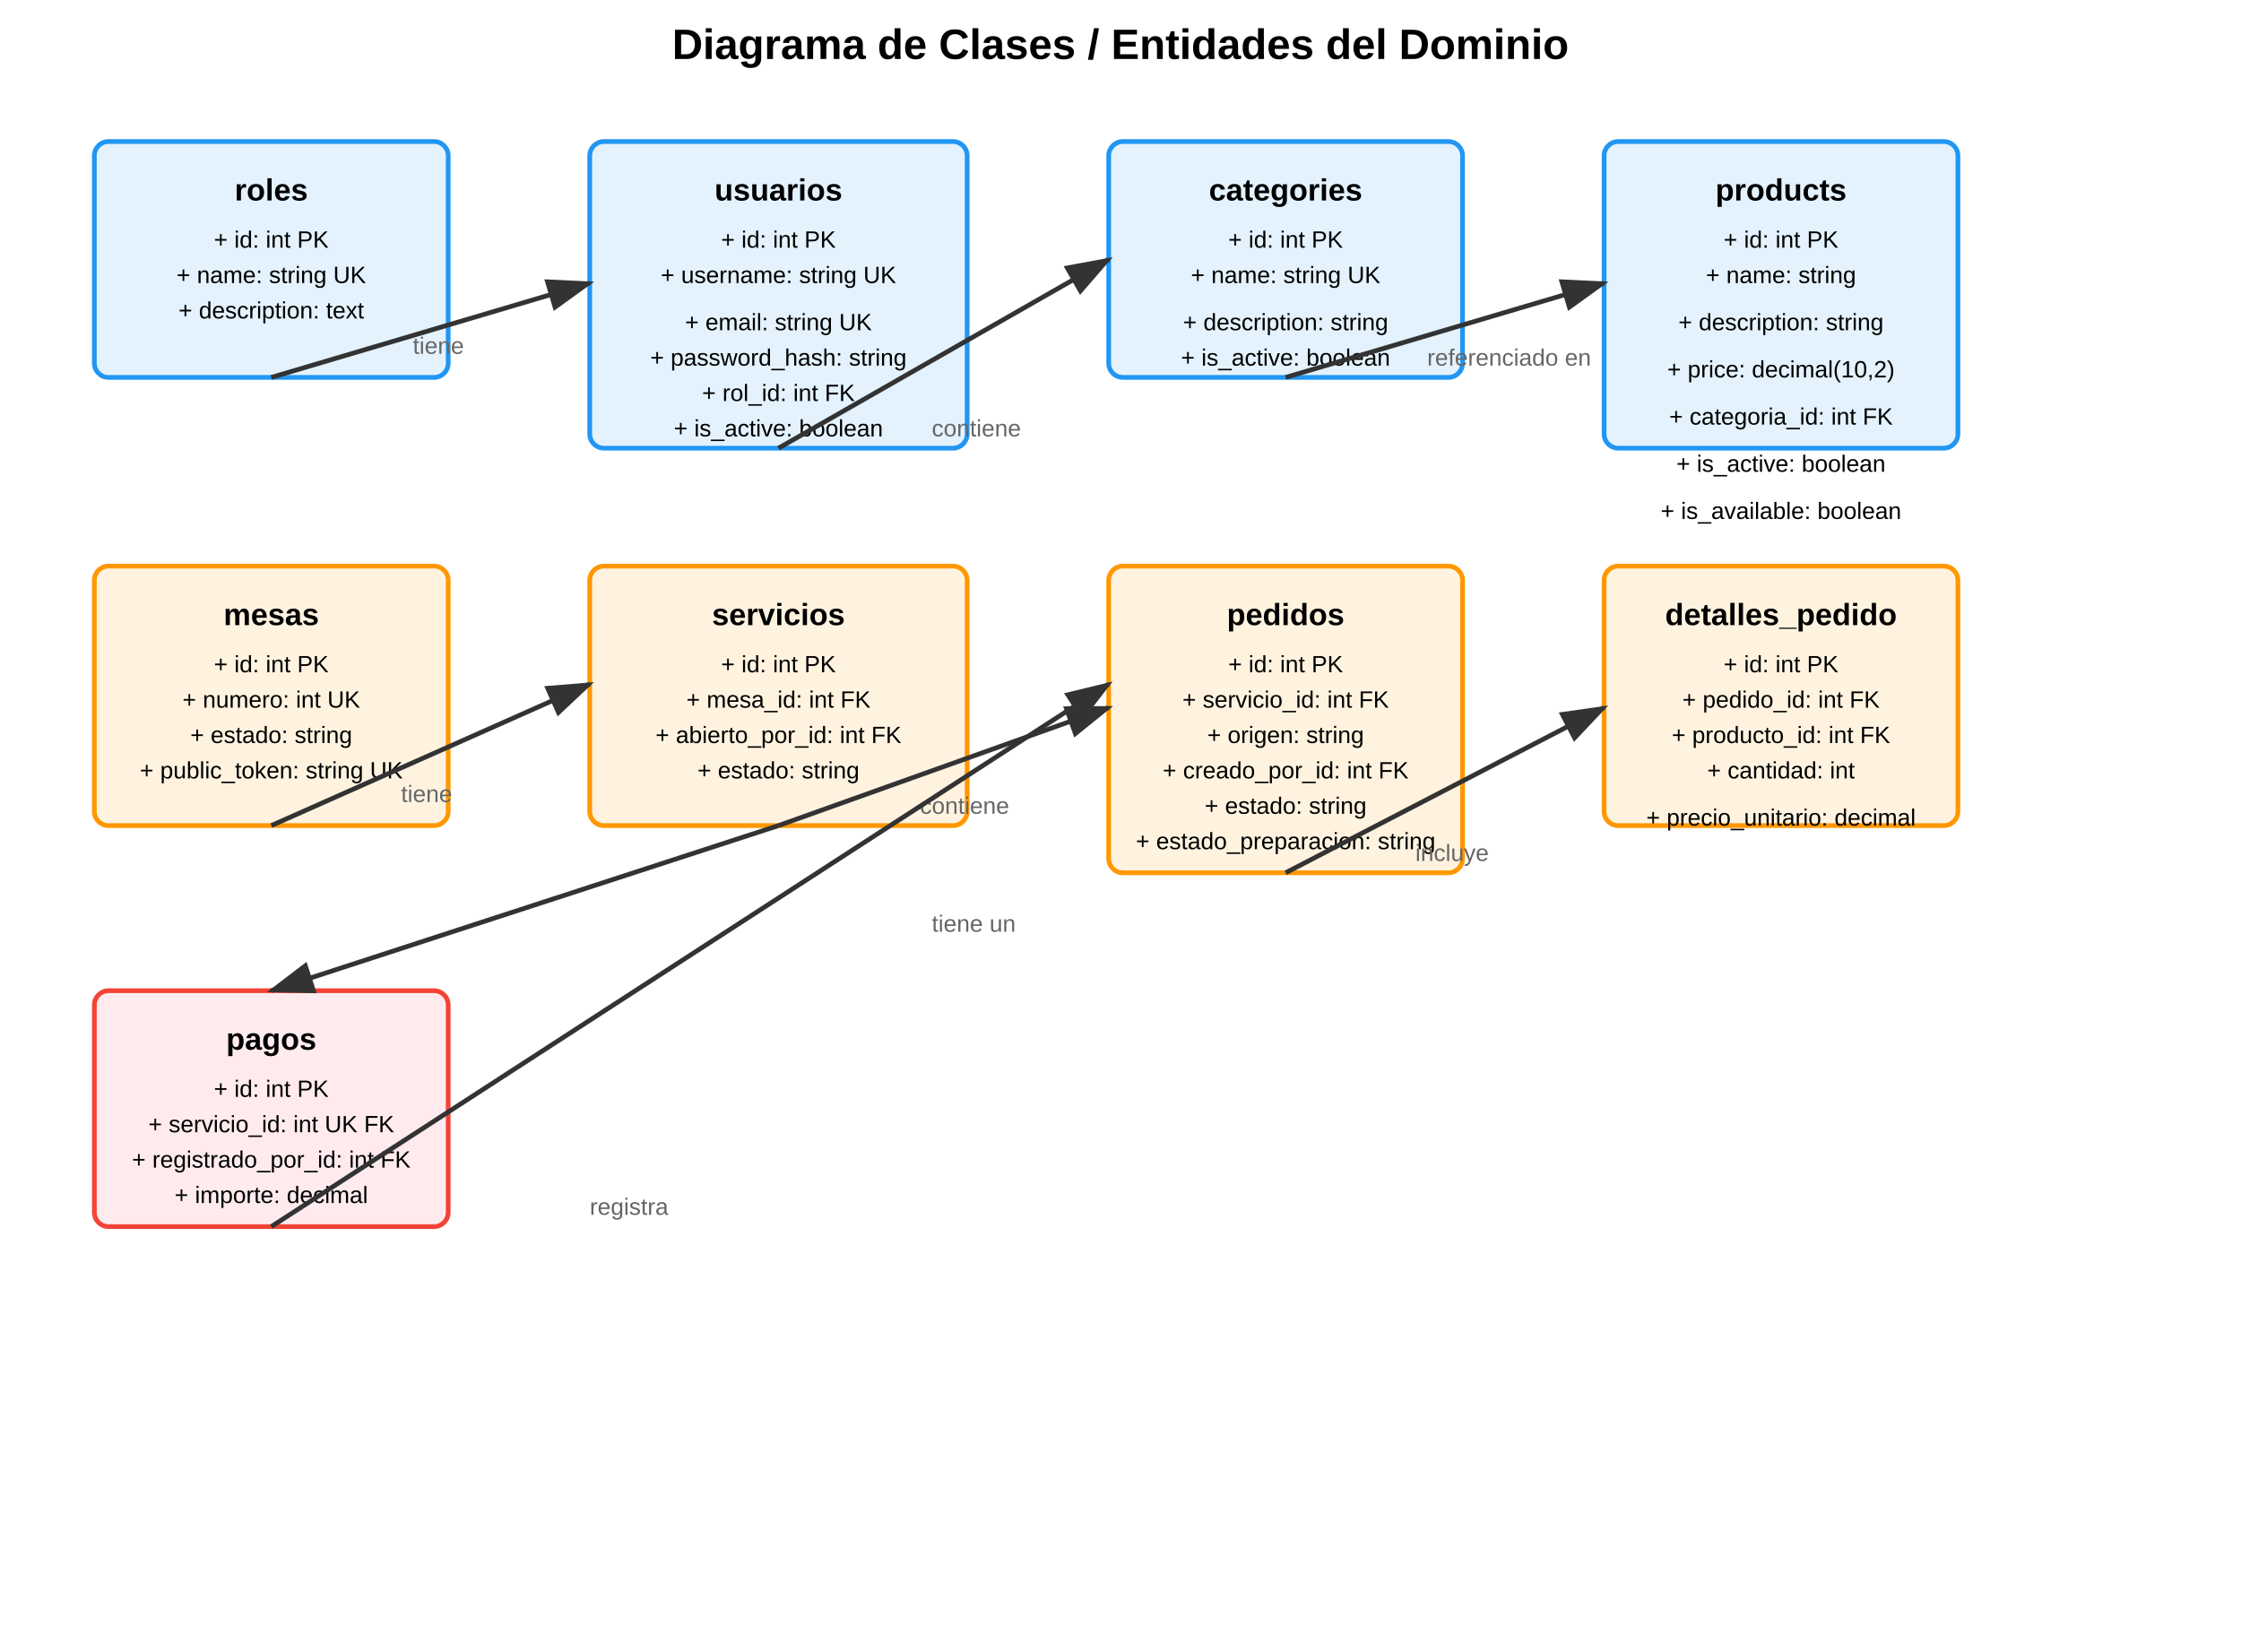
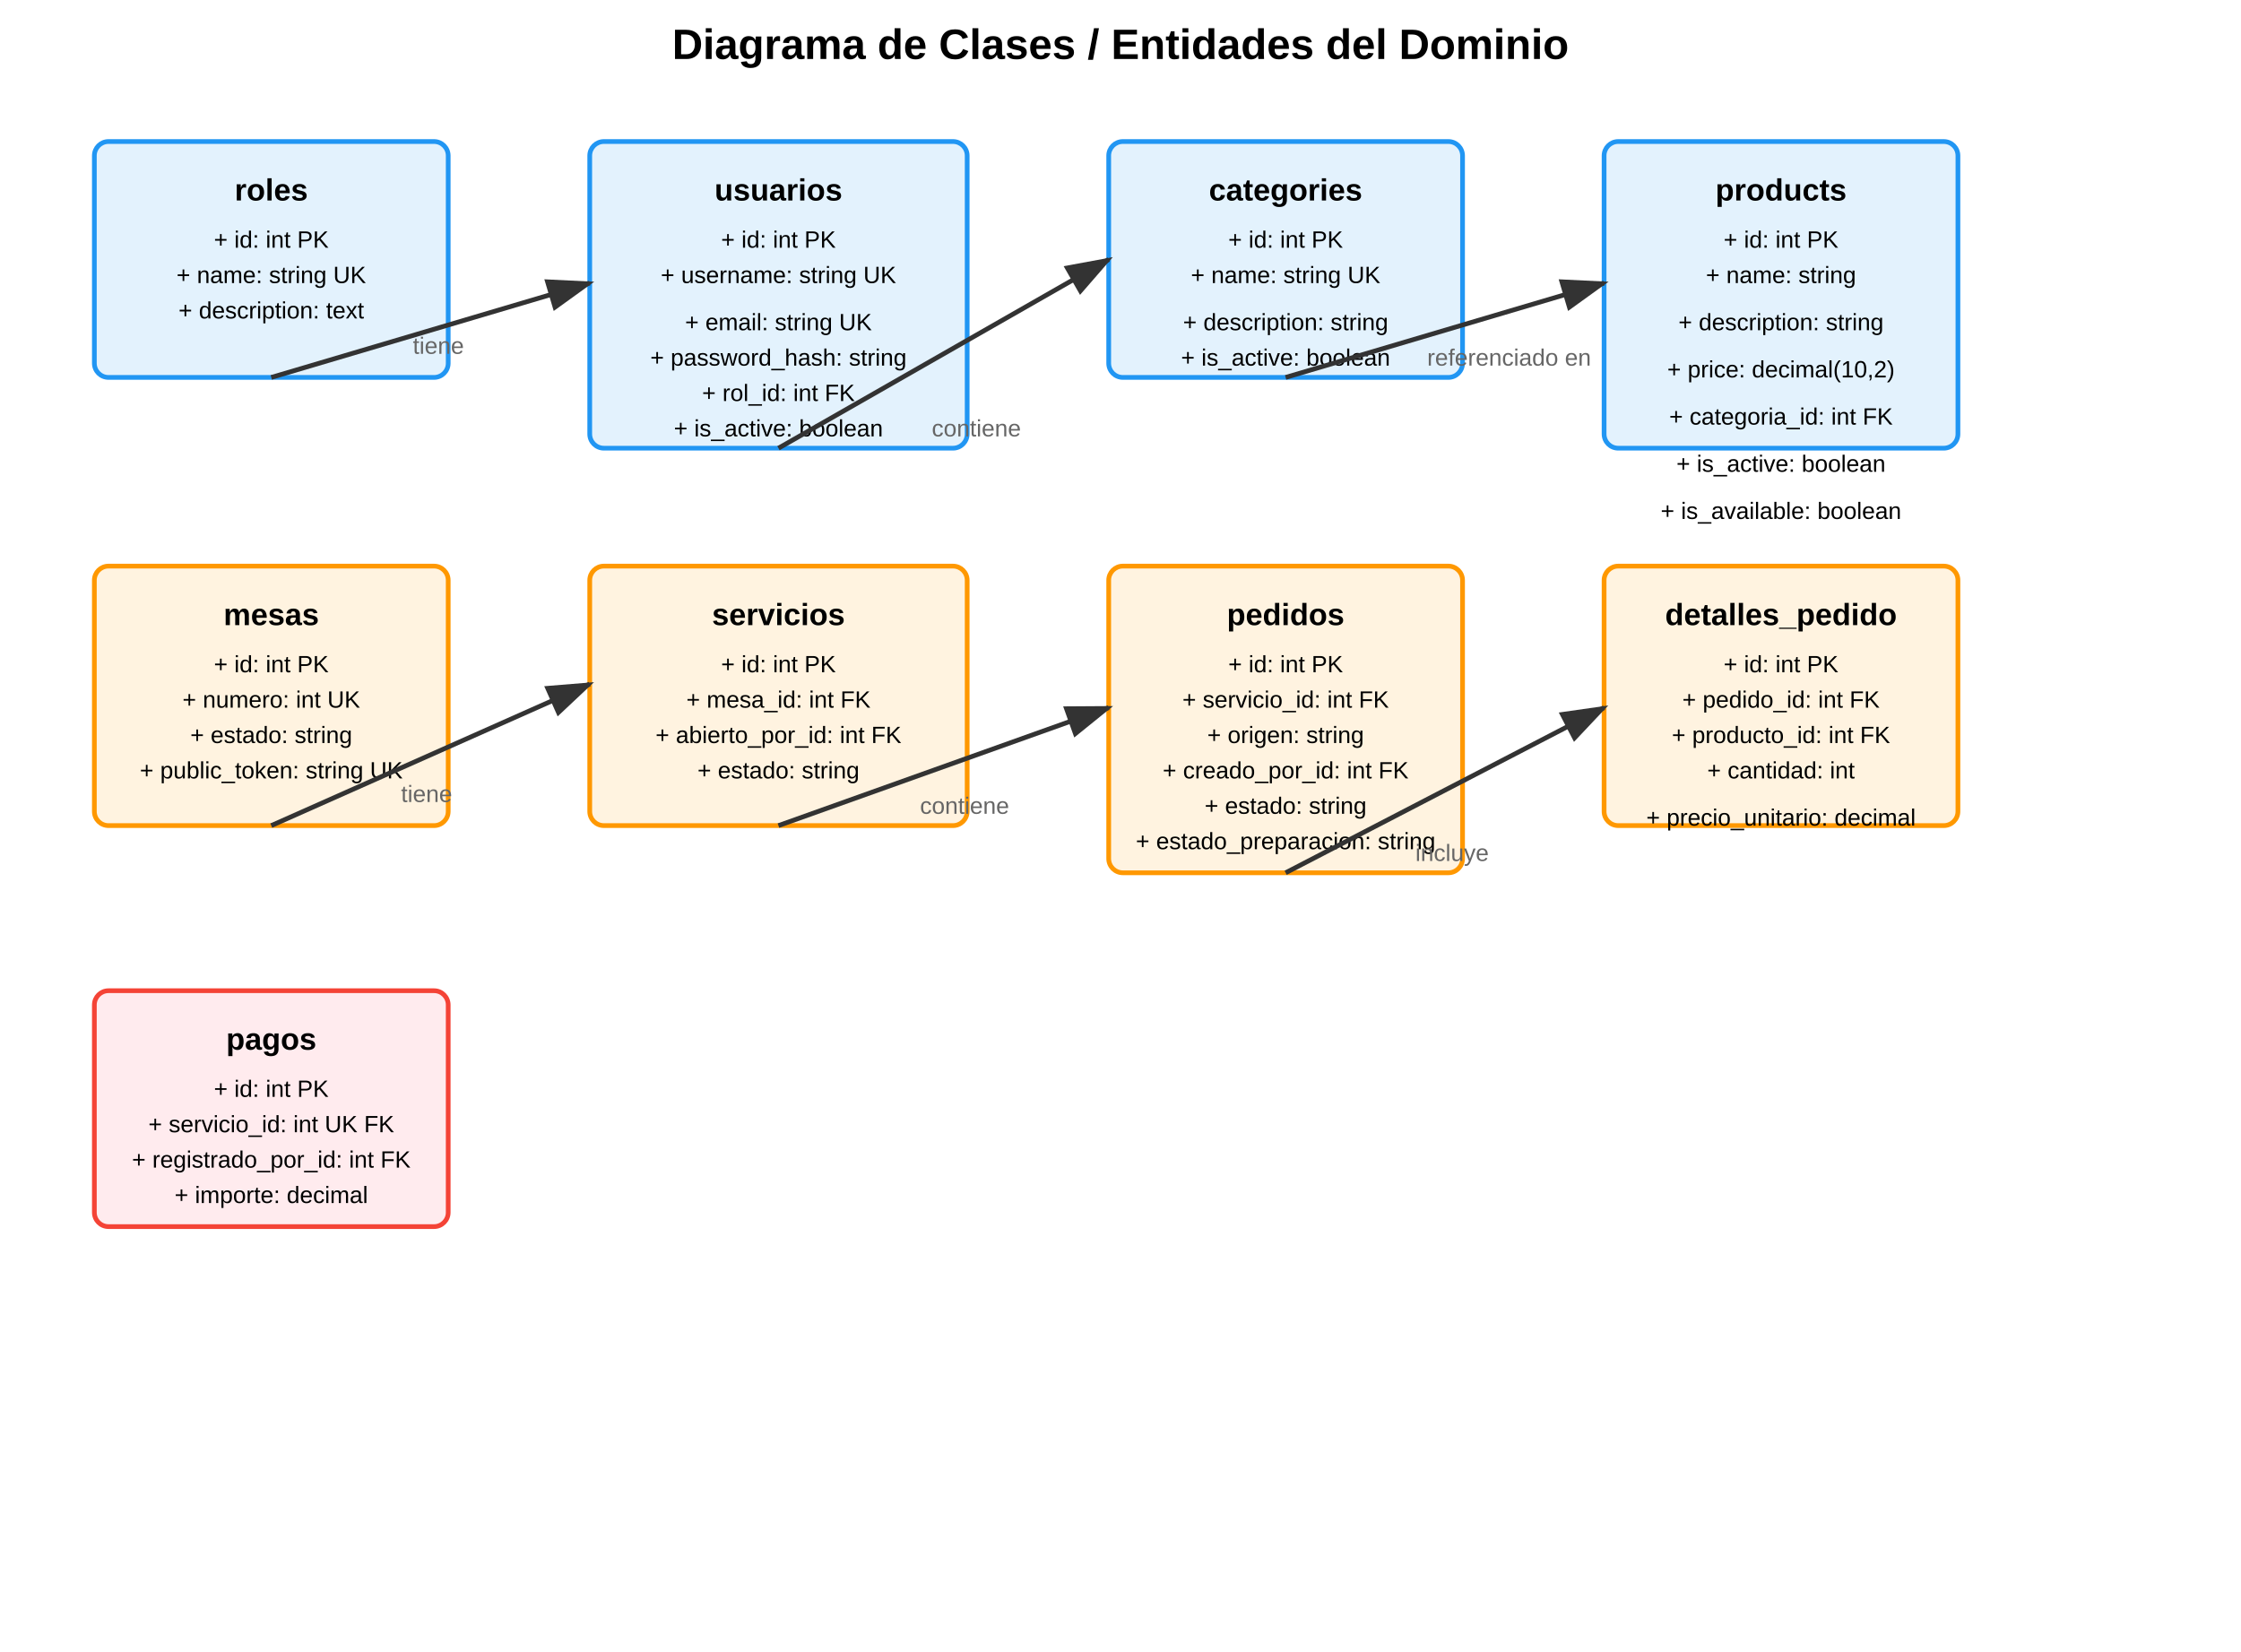
<svg xmlns="http://www.w3.org/2000/svg" width="950" height="700" viewBox="0 0 950 700">
  <defs>
    <marker id="arrow" markerWidth="10" markerHeight="7" refX="9" refY="3.5" orient="auto">
      <polygon points="0 0, 10 3.5, 0 7" fill="#333333" />
    </marker>
  </defs>
  <text x="475" y="25" font-family="Arial" font-size="18" font-weight="bold" text-anchor="middle">Diagrama de Clases / Entidades del Dominio</text>
  <rect x="40" y="60" width="150" height="100" fill="#e3f2fd" stroke="#2196f3" stroke-width="2" rx="6" />
  <text x="115" y="85" font-family="Arial" font-size="13" font-weight="bold" text-anchor="middle">roles</text>
  <text x="115" y="105" font-family="Arial" font-size="10" text-anchor="middle">+ id: int PK</text>
  <text x="115" y="120" font-family="Arial" font-size="10" text-anchor="middle">+ name: string UK</text>
  <text x="115" y="135" font-family="Arial" font-size="10" text-anchor="middle">+ description: text</text>
  <rect x="250" y="60" width="160" height="130" fill="#e3f2fd" stroke="#2196f3" stroke-width="2" rx="6" />
  <text x="330" y="85" font-family="Arial" font-size="13" font-weight="bold" text-anchor="middle">usuarios</text>
  <text x="330" y="105" font-family="Arial" font-size="10" text-anchor="middle">+ id: int PK</text>
  <text x="330" y="120" font-family="Arial" font-size="10" text-anchor="middle">+ username: string UK</text>
  <text x="330" y="140" font-family="Arial" font-size="10" text-anchor="middle">+ email: string UK</text>
  <text x="330" y="155" font-family="Arial" font-size="10" text-anchor="middle">+ password_hash: string</text>
  <text x="330" y="170" font-family="Arial" font-size="10" text-anchor="middle">+ rol_id: int FK</text>
  <text x="330" y="185" font-family="Arial" font-size="10" text-anchor="middle">+ is_active: boolean</text>
  <rect x="470" y="60" width="150" height="100" fill="#e3f2fd" stroke="#2196f3" stroke-width="2" rx="6" />
  <text x="545" y="85" font-family="Arial" font-size="13" font-weight="bold" text-anchor="middle">categories</text>
  <text x="545" y="105" font-family="Arial" font-size="10" text-anchor="middle">+ id: int PK</text>
  <text x="545" y="120" font-family="Arial" font-size="10" text-anchor="middle">+ name: string UK</text>
  <text x="545" y="140" font-family="Arial" font-size="10" text-anchor="middle">+ description: string</text>
  <text x="545" y="155" font-family="Arial" font-size="10" text-anchor="middle">+ is_active: boolean</text>
  <rect x="680" y="60" width="150" height="130" fill="#e3f2fd" stroke="#2196f3" stroke-width="2" rx="6" />
  <text x="755" y="85" font-family="Arial" font-size="13" font-weight="bold" text-anchor="middle">products</text>
  <text x="755" y="105" font-family="Arial" font-size="10" text-anchor="middle">+ id: int PK</text>
  <text x="755" y="120" font-family="Arial" font-size="10" text-anchor="middle">+ name: string</text>
  <text x="755" y="140" font-family="Arial" font-size="10" text-anchor="middle">+ description: string</text>
  <text x="755" y="160" font-family="Arial" font-size="10" text-anchor="middle">+ price: decimal(10,2)</text>
  <text x="755" y="180" font-family="Arial" font-size="10" text-anchor="middle">+ categoria_id: int FK</text>
  <text x="755" y="200" font-family="Arial" font-size="10" text-anchor="middle">+ is_active: boolean</text>
  <text x="755" y="220" font-family="Arial" font-size="10" text-anchor="middle">+ is_available: boolean</text>
  <rect x="40" y="240" width="150" height="110" fill="#fff3e0" stroke="#ff9800" stroke-width="2" rx="6" />
  <text x="115" y="265" font-family="Arial" font-size="13" font-weight="bold" text-anchor="middle">mesas</text>
  <text x="115" y="285" font-family="Arial" font-size="10" text-anchor="middle">+ id: int PK</text>
  <text x="115" y="300" font-family="Arial" font-size="10" text-anchor="middle">+ numero: int UK</text>
  <text x="115" y="315" font-family="Arial" font-size="10" text-anchor="middle">+ estado: string</text>
  <text x="115" y="330" font-family="Arial" font-size="10" text-anchor="middle">+ public_token: string UK</text>
  <rect x="250" y="240" width="160" height="110" fill="#fff3e0" stroke="#ff9800" stroke-width="2" rx="6" />
  <text x="330" y="265" font-family="Arial" font-size="13" font-weight="bold" text-anchor="middle">servicios</text>
  <text x="330" y="285" font-family="Arial" font-size="10" text-anchor="middle">+ id: int PK</text>
  <text x="330" y="300" font-family="Arial" font-size="10" text-anchor="middle">+ mesa_id: int FK</text>
  <text x="330" y="315" font-family="Arial" font-size="10" text-anchor="middle">+ abierto_por_id: int FK</text>
  <text x="330" y="330" font-family="Arial" font-size="10" text-anchor="middle">+ estado: string</text>
  <rect x="470" y="240" width="150" height="130" fill="#fff3e0" stroke="#ff9800" stroke-width="2" rx="6" />
  <text x="545" y="265" font-family="Arial" font-size="13" font-weight="bold" text-anchor="middle">pedidos</text>
  <text x="545" y="285" font-family="Arial" font-size="10" text-anchor="middle">+ id: int PK</text>
  <text x="545" y="300" font-family="Arial" font-size="10" text-anchor="middle">+ servicio_id: int FK</text>
  <text x="545" y="315" font-family="Arial" font-size="10" text-anchor="middle">+ origen: string</text>
  <text x="545" y="330" font-family="Arial" font-size="10" text-anchor="middle">+ creado_por_id: int FK</text>
  <text x="545" y="345" font-family="Arial" font-size="10" text-anchor="middle">+ estado: string</text>
  <text x="545" y="360" font-family="Arial" font-size="10" text-anchor="middle">+ estado_preparacion: string</text>
  <rect x="680" y="240" width="150" height="110" fill="#fff3e0" stroke="#ff9800" stroke-width="2" rx="6" />
  <text x="755" y="265" font-family="Arial" font-size="13" font-weight="bold" text-anchor="middle">detalles_pedido</text>
  <text x="755" y="285" font-family="Arial" font-size="10" text-anchor="middle">+ id: int PK</text>
  <text x="755" y="300" font-family="Arial" font-size="10" text-anchor="middle">+ pedido_id: int FK</text>
  <text x="755" y="315" font-family="Arial" font-size="10" text-anchor="middle">+ producto_id: int FK</text>
  <text x="755" y="330" font-family="Arial" font-size="10" text-anchor="middle">+ cantidad: int</text>
  <text x="755" y="350" font-family="Arial" font-size="10" text-anchor="middle">+ precio_unitario: decimal</text>
  <rect x="40" y="420" width="150" height="100" fill="#ffebee" stroke="#f44336" stroke-width="2" rx="6" />
  <text x="115" y="445" font-family="Arial" font-size="13" font-weight="bold" text-anchor="middle">pagos</text>
  <text x="115" y="465" font-family="Arial" font-size="10" text-anchor="middle">+ id: int PK</text>
  <text x="115" y="480" font-family="Arial" font-size="10" text-anchor="middle">+ servicio_id: int UK FK</text>
  <text x="115" y="495" font-family="Arial" font-size="10" text-anchor="middle">+ registrado_por_id: int FK</text>
  <text x="115" y="510" font-family="Arial" font-size="10" text-anchor="middle">+ importe: decimal</text>
  <line x1="115" y1="160" x2="250" y2="120" stroke="#333333" stroke-width="2" marker-end="url(#arrow)" />
  <text x="175" y="150" font-family="Arial" font-size="10" fill="#666666">tiene</text>
  <line x1="330" y1="190" x2="470" y2="110" stroke="#333333" stroke-width="2" marker-end="url(#arrow)" />
  <text x="395" y="185" font-family="Arial" font-size="10" fill="#666666">contiene</text>
  <line x1="545" y1="160" x2="680" y2="120" stroke="#333333" stroke-width="2" marker-end="url(#arrow)" />
  <text x="605" y="155" font-family="Arial" font-size="10" fill="#666666">referenciado en</text>
  <line x1="115" y1="350" x2="250" y2="290" stroke="#333333" stroke-width="2" marker-end="url(#arrow)" />
  <text x="170" y="340" font-family="Arial" font-size="10" fill="#666666">tiene</text>
  <line x1="330" y1="350" x2="470" y2="300" stroke="#333333" stroke-width="2" marker-end="url(#arrow)" />
  <text x="390" y="345" font-family="Arial" font-size="10" fill="#666666">contiene</text>
  <line x1="545" y1="370" x2="680" y2="300" stroke="#333333" stroke-width="2" marker-end="url(#arrow)" />
  <text x="600" y="365" font-family="Arial" font-size="10" fill="#666666">incluye</text>
-   <line x1="330" y1="350" x2="115" y2="420" stroke="#333333" stroke-width="2" marker-end="url(#arrow)" />
-   <text x="395" y="395" font-family="Arial" font-size="10" fill="#666666">tiene un</text>
-   <line x1="115" y1="520" x2="470" y2="290" stroke="#333333" stroke-width="2" marker-end="url(#arrow)" />
-   <text x="250" y="515" font-family="Arial" font-size="10" fill="#666666">registra</text>
</svg>
